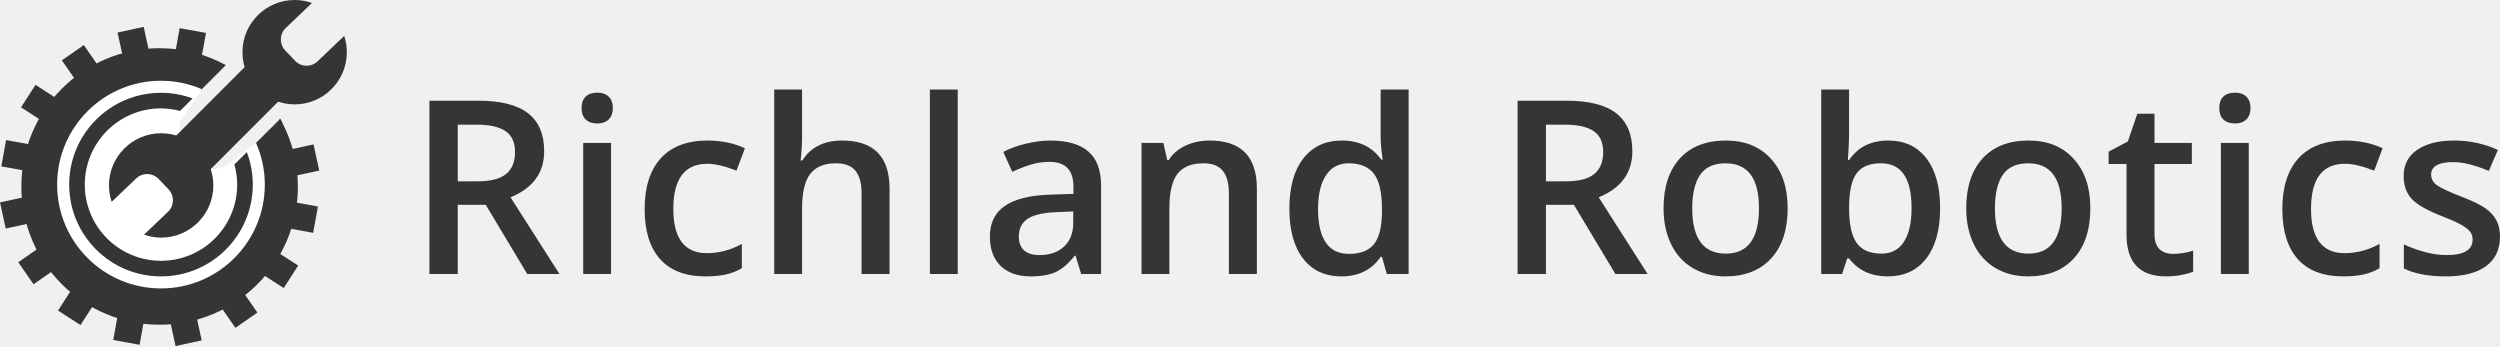
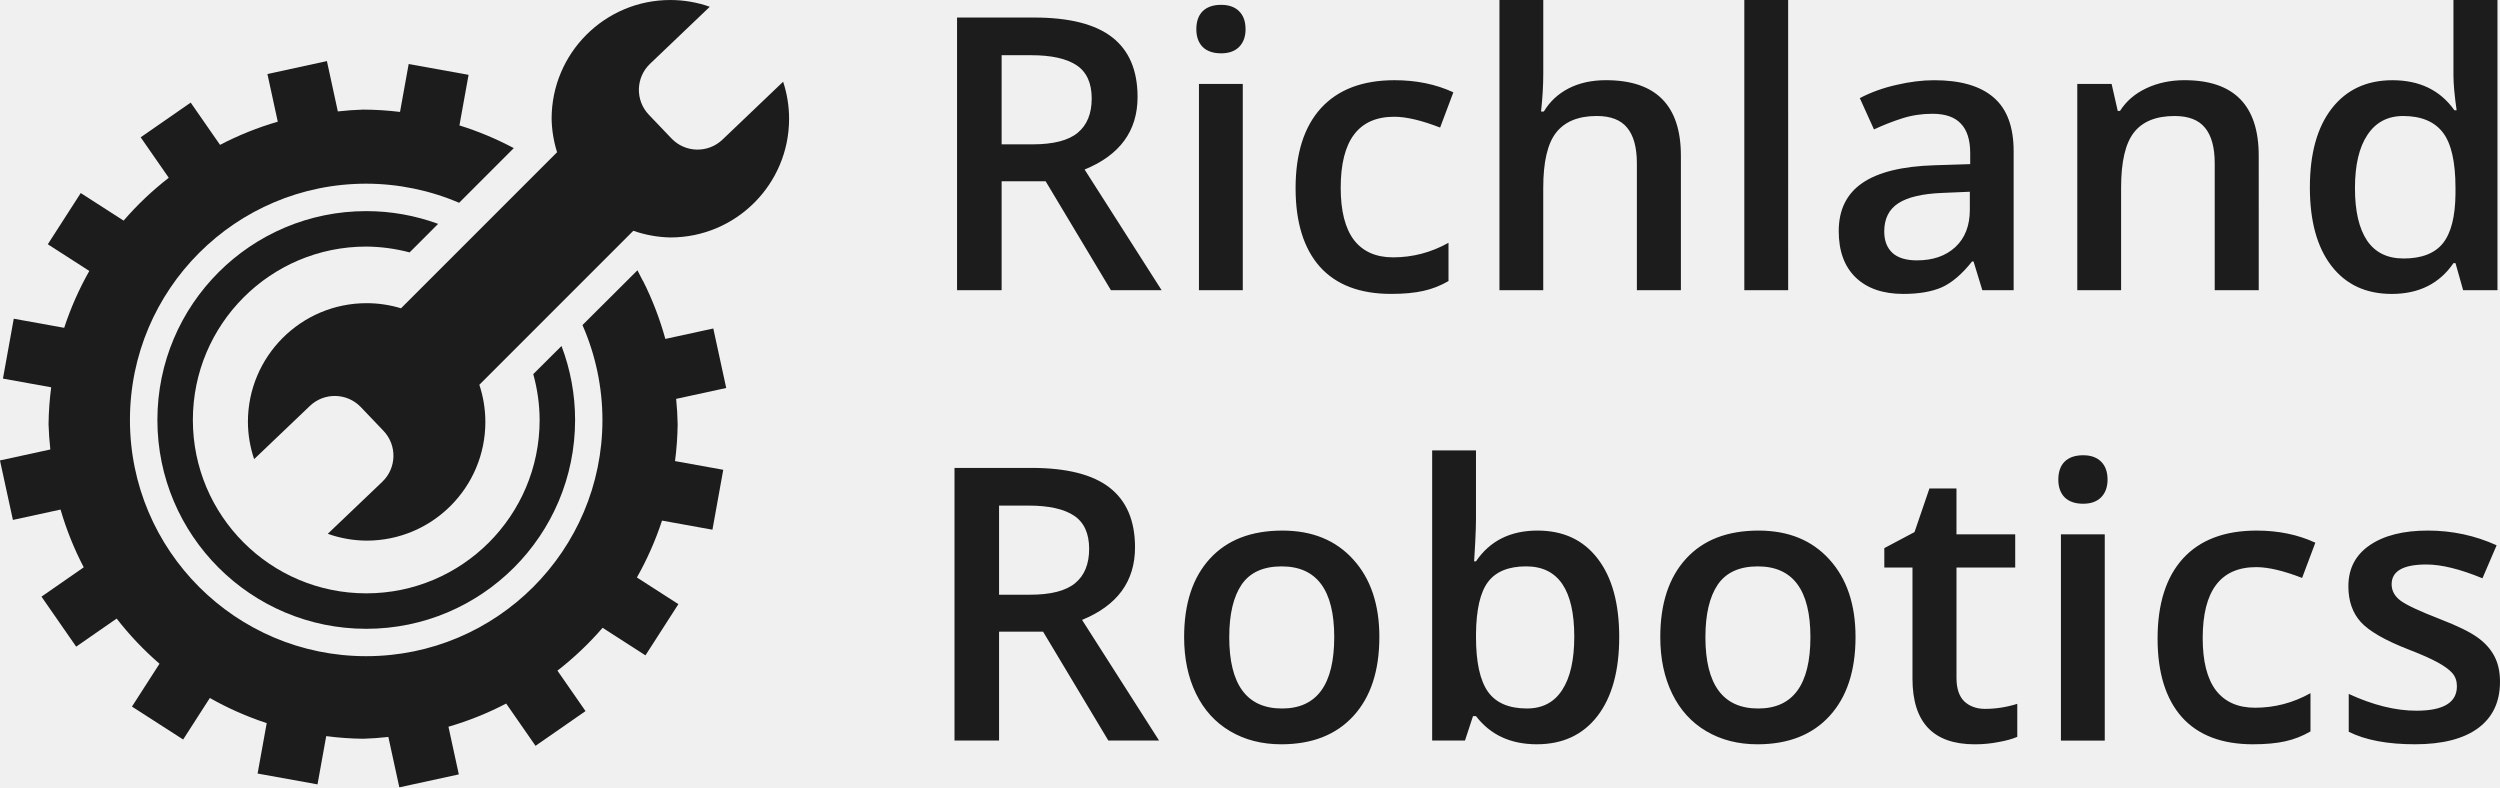
- <svg xmlns="http://www.w3.org/2000/svg" width="1362.167" height="188.563" viewBox="0 0 360.407 49.891">
-   <path fill="#353535" d="M23.01 6.948A19.933 19.933 0 0 0 3.077 26.88 19.933 19.933 0 0 0 23.01 46.813a19.933 19.933 0 0 0 19.933-19.932 19.9 19.9 0 0 0-2.198-9.087l-.009.003-.28-.546-.066-.117-9.637 9.6-7.532-8.002 9.337-9.344a19.9 19.9 0 0 0-9.548-2.44" />
-   <path fill="#353535" d="m20.715 3.87-3.77.82.714 3.283 3.77-.82zm5.184.189-.597 3.306 3.796.685.597-3.306zM12.084 6.5 8.915 8.7l1.916 2.76L14 9.26zm-6.967 5.732L3.03 15.478l2.826 1.816 2.086-3.244zm35.278 4.896-.166.165.4.576.107-.073zM.873 20.196.188 23.99l3.306.597.685-3.795zm44.328.62-3.284.714.82 3.77 3.283-.714zM3.283 28.462 0 29.176l.82 3.769 3.282-.713Zm39.243.711-.686 3.796 3.307.597.685-3.796zM5.39 35.891l-2.76 1.916 2.2 3.169 2.76-1.916zm34.773.576-2.086 3.244 2.826 1.817 2.086-3.245zM10.18 41.948l-1.816 2.826 3.244 2.086 1.817-2.826zm25.01.354L32.02 44.5l1.916 2.76 3.169-2.2zm-18.267 3.41-.597 3.305 3.796.686.597-3.306zm11.439.076-3.77.82.714 3.283 3.77-.82z" />
-   <path fill="#fff" d="M23.207 11.641c-8.267 0-14.97 6.702-14.97 14.97 0 8.267 6.703 14.97 14.97 14.97 8.268 0 14.97-6.703 14.97-14.97a15 15 0 0 0-1.265-6.012l-6.158 4.841-5.247-7.197 3.59-5.39a15 15 0 0 0-5.89-1.212" />
-   <path fill="#353535" d="M23.207 13.377A13.234 13.234 0 0 0 9.973 26.611a13.234 13.234 0 0 0 13.234 13.234A13.234 13.234 0 0 0 36.441 26.61a13.2 13.2 0 0 0-.861-4.686l-4.827 4.808-7.532-8.001 4.54-4.544a13.2 13.2 0 0 0-4.554-.81" />
-   <path fill="#fff" d="M23.207 15.625c-6.067 0-10.986 4.919-10.986 10.986s4.919 10.986 10.986 10.987 10.987-4.92 10.987-10.987a11 11 0 0 0-.404-2.903l-3.036.713-4.89-5.8.092-2.626a11 11 0 0 0-2.749-.37" />
-   <path fill="#353535" d="M42.477 0a7.523 7.523 0 0 0-7.524 7.523 7.523 7.523 0 0 0 7.524 7.523A7.523 7.523 0 0 0 50 7.523a7.5 7.5 0 0 0-.378-2.345l-3.846 3.67a2.284 2.284 0 0 1-3.229-.076L41.113 7.27a2.284 2.284 0 0 1 .076-3.229L44.975.428A7.5 7.5 0 0 0 42.477 0M23.23 19.21a7.523 7.523 0 0 0-7.522 7.524 7.5 7.5 0 0 0 .394 2.359l3.533-3.372a2.284 2.284 0 0 1 3.23.076l1.433 1.502a2.284 2.284 0 0 1-.076 3.23l-3.454 3.295a7.5 7.5 0 0 0 2.463.433 7.523 7.523 0 0 0 7.523-7.523 7.523 7.523 0 0 0-7.523-7.524" />
-   <path fill="#353535" d="M24.74 20.203 38.575 6.37l4.784 5.024-13.833 13.833z" />
-   <path fill="#353535" d="M65.992 26.139h2.837q2.854 0 4.136-1.06 1.281-1.06 1.281-3.144 0-2.12-1.384-3.042-1.384-.923-4.17-.923h-2.7zm0 3.384v9.98h-4.084V14.518h7.058q4.836 0 7.16 1.811 2.324 1.812 2.324 5.469 0 4.665-4.853 6.648l7.058 11.057h-4.648l-5.982-9.98zm22.1 9.98h-4.016V20.602h4.016zm-4.256-23.909q0-1.076.582-1.657.598-.581 1.691-.581 1.06 0 1.641.58.598.582.598 1.658 0 1.026-.598 1.624-.581.581-1.64.581-1.094 0-1.692-.581-.582-.598-.582-1.624m17.845 24.25q-4.29 0-6.528-2.494-2.222-2.513-2.222-7.195 0-4.768 2.324-7.332 2.341-2.563 6.75-2.563 2.991 0 5.384 1.11l-1.213 3.23q-2.547-.99-4.205-.99-4.904 0-4.904 6.51 0 3.18 1.213 4.786 1.23 1.59 3.589 1.59 2.683 0 5.076-1.334v3.504q-1.077.632-2.308.905-1.213.274-2.956.274m26.56-.341h-4.033V27.882q0-2.188-.889-3.264-.871-1.077-2.785-1.077-2.53 0-3.726 1.521-1.18 1.504-1.18 5.059v9.382h-4.015V12.911h4.016v6.75q0 1.624-.205 3.47h.256q.82-1.367 2.273-2.12 1.47-.751 3.418-.751 6.87 0 6.87 6.921zm9.83 0h-4.017V12.911h4.016zm17.793 0-.804-2.632h-.136q-1.368 1.726-2.752 2.359-1.384.615-3.554.615-2.786 0-4.358-1.504-1.556-1.504-1.556-4.255 0-2.923 2.17-4.41 2.171-1.486 6.615-1.623l3.264-.103v-1.008q0-1.812-.855-2.7-.837-.906-2.614-.906-1.453 0-2.786.427-1.333.428-2.564 1.009l-1.298-2.871q1.538-.804 3.366-1.214 1.829-.427 3.452-.427 3.606 0 5.435 1.572 1.846 1.572 1.846 4.94v12.731zm-5.982-2.734q2.188 0 3.504-1.214 1.333-1.23 1.333-3.435v-1.64l-2.427.102q-2.837.103-4.136.957-1.282.838-1.282 2.58 0 1.265.752 1.966.752.684 2.256.684m31.311 2.734h-4.033V27.882q0-2.188-.889-3.264-.871-1.077-2.785-1.077-2.547 0-3.726 1.504t-1.179 5.042v9.416h-4.016V20.602h3.145l.563 2.478h.206q.854-1.35 2.426-2.085t3.487-.735q6.801 0 6.801 6.921zm12.188.342q-3.538 0-5.52-2.564t-1.982-7.194q0-4.649 2-7.23 2.016-2.597 5.57-2.597 3.726 0 5.674 2.751h.205q-.29-2.033-.29-3.213v-6.887h4.033v26.592h-3.145l-.7-2.478h-.188q-1.931 2.82-5.657 2.82m1.077-3.247q2.478 0 3.606-1.385 1.128-1.4 1.162-4.528v-.564q0-3.572-1.162-5.076t-3.64-1.504q-2.12 0-3.265 1.726-1.145 1.71-1.145 4.888 0 3.144 1.111 4.802 1.111 1.64 3.333 1.64m28.408-10.46h2.837q2.854 0 4.136-1.059 1.282-1.06 1.282-3.144 0-2.12-1.385-3.042-1.384-.923-4.17-.923h-2.7zm0 3.385v9.98h-4.084V14.518h7.058q4.836 0 7.16 1.811 2.325 1.812 2.325 5.469 0 4.665-4.854 6.648l7.058 11.057h-4.648l-5.982-9.98zm34.849.495q0 4.631-2.375 7.23-2.376 2.597-6.614 2.597-2.65 0-4.683-1.197-2.033-1.196-3.127-3.435t-1.094-5.195q0-4.597 2.358-7.178t6.648-2.58q4.102 0 6.494 2.649 2.393 2.632 2.393 7.11m-13.757 0q0 6.546 4.836 6.546 4.785 0 4.785-6.546 0-6.477-4.819-6.477-2.53 0-3.674 1.675-1.128 1.675-1.128 4.802m28.252-9.758q3.537 0 5.503 2.563 1.982 2.564 1.982 7.195 0 4.649-2 7.246-1.999 2.58-5.553 2.58-3.59 0-5.572-2.58h-.273l-.735 2.239h-3.008V12.911h4.016v6.324q0 .7-.068 2.084-.069 1.385-.103 1.76h.171q1.914-2.82 5.64-2.82m-1.043 3.281q-2.426 0-3.503 1.436-1.06 1.418-1.094 4.768v.273q0 3.452 1.094 5.007 1.094 1.539 3.572 1.539 2.136 0 3.23-1.692 1.11-1.692 1.11-4.888 0-6.443-4.409-6.443m30.184 6.477q0 4.631-2.376 7.23-2.375 2.597-6.614 2.597-2.648 0-4.682-1.197-2.034-1.196-3.128-3.435-1.093-2.238-1.093-5.195 0-4.597 2.358-7.178t6.648-2.58q4.102 0 6.494 2.649 2.393 2.632 2.393 7.11m-13.758 0q0 6.546 4.837 6.546 4.785 0 4.785-6.546 0-6.477-4.82-6.477-2.529 0-3.674 1.675-1.128 1.675-1.128 4.802m25.638 6.58q1.47 0 2.94-.462v3.025q-.667.29-1.727.479-1.042.205-2.17.205-5.708 0-5.708-6.016V23.644h-2.58v-1.778l2.768-1.47 1.367-3.998h2.478v4.204h5.383v3.042H310.6V33.76q0 1.452.718 2.153.735.684 1.914.684m10.957 2.905h-4.016v-18.9h4.016zm-4.255-23.909q0-1.076.58-1.657.599-.581 1.693-.581 1.06 0 1.64.58.598.582.598 1.658 0 1.026-.598 1.624-.58.581-1.64.581-1.094 0-1.692-.581-.581-.598-.581-1.624m17.844 24.25q-4.29 0-6.528-2.494-2.222-2.513-2.222-7.195 0-4.768 2.324-7.332 2.342-2.563 6.75-2.563 2.991 0 5.384 1.11l-1.213 3.23q-2.547-.99-4.204-.99-4.905 0-4.905 6.51 0 3.18 1.213 4.786 1.23 1.59 3.59 1.59 2.682 0 5.075-1.334v3.504q-1.077.632-2.307.905-1.214.274-2.957.274m22.63-5.724q0 2.768-2.017 4.255-2.017 1.47-5.776 1.47-3.777 0-6.067-1.145v-3.47q3.332 1.539 6.203 1.539 3.709 0 3.709-2.24 0-.717-.41-1.195t-1.35-.992-2.615-1.162q-3.264-1.264-4.426-2.529-1.145-1.265-1.145-3.281 0-2.427 1.948-3.76 1.965-1.35 5.332-1.35 3.332 0 6.306 1.35l-1.299 3.025q-3.059-1.265-5.144-1.265-3.179 0-3.179 1.812 0 .888.82 1.504.838.615 3.624 1.692 2.341.905 3.4 1.657 1.06.752 1.573 1.743.513.975.513 2.342" aria-label="Richland Robotics" font-family="Open Sans" font-size="35" font-weight="600" letter-spacing=".225" style="-inkscape-font-specification:&quot;Open Sans Semi-Bold&quot;" />
+ <svg xmlns="http://www.w3.org/2000/svg" width="598.719" height="188.563" viewBox="0 0 158.411 49.891" version="1.1" id="svg8">
+   <defs id="defs8" />
+   <g id="g29" transform="translate(0.5352587,-23.01052)">
+     <path id="path1" style="fill:#1c1c1c;fill-opacity:1" d="m 20.179,26.881 -3.77,0.82 0.656,3.02 a 19.933,19.933 0 0 0 -3.658,1.469 l -1.86,-2.679 -3.169,2.2 1.78,2.564 a 19.933,19.933 0 0 0 -2.862,2.715 l -2.716,-1.747 -2.087,3.246 2.63,1.69 a 19.933,19.933 0 0 0 -1.592,3.603 l -3.195,-0.576 -0.685,3.794 3.056,0.552 a 19.933,19.933 0 0 0 -0.167,2.338 19.933,19.933 0 0 0 0.114,1.601 l -3.192,0.695 0.82,3.769 3.019,-0.656 a 19.933,19.933 0 0 0 1.469,3.659 l -2.678,1.859 2.2,3.169 2.564,-1.78 a 19.933,19.933 0 0 0 2.715,2.862 l -1.745,2.715 3.244,2.086 1.69,-2.63 a 19.933,19.933 0 0 0 3.604,1.592 l -0.577,3.195 3.796,0.686 0.552,-3.057 a 19.933,19.933 0 0 0 2.336,0.167 19.933,19.933 0 0 0 1.601,-0.115 l 0.695,3.193 3.77,-0.82 -0.657,-3.02 a 19.933,19.933 0 0 0 3.658,-1.469 l 1.859,2.678 3.169,-2.2 -1.78,-2.563 a 19.933,19.933 0 0 0 2.862,-2.715 l 2.716,1.746 2.086,-3.245 -2.629,-1.69 a 19.933,19.933 0 0 0 1.592,-3.604 l 3.195,0.577 0.685,-3.796 -3.056,-0.552 a 19.933,19.933 0 0 0 0.167,-2.337 19.9,19.9 0 0 0 -0.096,-1.605 l 3.173,-0.69 -0.819,-3.77 -3.039,0.661 a 19.9,19.9 0 0 0 -1.417,-3.683 l -0.009,0.003 -5.17e-4,-5.17e-4 5.17e-4,-5.16e-4 -0.341,-0.668 -0.166,0.165 5.17e-4,5.17e-4 -3.318,3.305 a 15,15 0 0 1 1.265,6.012 c 0,8.267 -6.702,14.97 -14.97,14.97 -8.267,0 -14.97,-6.703 -14.97,-14.97 0,-8.268 6.703,-14.97 14.97,-14.97 a 15,15 0 0 1 5.889,1.211 l 3.462,-3.464 a 19.9,19.9 0 0 0 -3.442,-1.439 l 0.579,-3.205 -3.796,-0.685 -0.548,3.035 a 19.9,19.9 0 0 0 -2.341,-0.147 19.933,19.933 0 0 0 -1.6,0.115 z" />
+     <path id="path4" d="M 22.671,36.388 A 13.234,13.234 0 0 0 9.437,49.622 13.234,13.234 0 0 0 22.671,62.855 13.234,13.234 0 0 0 35.905,49.62 13.2,13.2 0 0 0 35.044,44.934 l -1.791,1.784 h 10e-4 a 11,11 0 0 1 0.404,2.903 c 0,6.067 -4.92,10.988 -10.987,10.987 -6.067,-0.001 -10.986,-4.92 -10.986,-10.987 0,-6.067 4.919,-10.986 10.986,-10.986 a 11,11 0 0 1 2.748,0.369 l 1.807,-1.808 A 13.2,13.2 0 0 0 22.671,36.388 Z" style="fill:#1c1c1c;fill-opacity:1" />
+     <path id="path6" d="m 41.941,23.011 a 7.523,7.523 0 0 0 -7.524,7.523 7.523,7.523 0 0 0 0.346,2.123 l -9.889,9.888 a 7.523,7.523 0 0 0 -2.178,-0.324 h -10e-4 a 7.523,7.523 0 0 0 -7.522,7.524 7.5,7.5 0 0 0 0.394,2.359 l 3.533,-3.372 a 2.284,2.284 0 0 1 3.23,0.076 l 1.433,1.502 a 2.284,2.284 0 0 1 -0.076,3.23 l -3.454,3.295 a 7.5,7.5 0 0 0 2.463,0.433 7.523,7.523 0 0 0 7.523,-7.523 7.523,7.523 0 0 0 -0.381,-2.353 L 39.595,37.633 a 7.523,7.523 0 0 0 2.347,0.424 7.523,7.523 0 0 0 7.523,-7.523 7.5,7.5 0 0 0 -0.378,-2.345 l -3.846,3.67 a 2.284,2.284 0 0 1 -3.229,-0.076 l -1.434,-1.502 a 2.284,2.284 0 0 1 0.076,-3.229 l 3.786,-3.613 a 7.5,7.5 0 0 0 -2.498,-0.428 z" style="fill:#1c1c1c;fill-opacity:1" />
+   </g>
+   <path fill="#353535" d="m 63.467,9.146 h 1.962 c 1.316,0 2.269,-0.244 2.86,-0.733 0.59,-0.489 0.886,-1.213 0.886,-2.174 0,-0.977 -0.319,-1.678 -0.957,-2.103 -0.638,-0.425 -1.599,-0.638 -2.883,-0.638 h -1.867 z m 0,2.34 V 18.387 H 60.643 V 1.111 h 4.88 c 2.229,0 3.879,0.417 4.951,1.252 1.071,0.835 1.607,2.096 1.607,3.782 0,2.15 -1.119,3.683 -3.356,4.597 l 4.88,7.645 H 70.392 L 66.256,11.486 Z M 78.748,18.387 H 75.971 V 5.318 h 2.777 z M 75.805,1.855 c 0,-0.496 0.134,-0.878 0.402,-1.146 0.276,-0.268 0.665,-0.402 1.169,-0.402 0.489,0 0.867,0.134 1.135,0.401 0.276,0.268 0.413,0.65 0.413,1.146 0,0.473 -0.138,0.847 -0.413,1.123 -0.268,0.268 -0.646,0.402 -1.134,0.402 -0.504,0 -0.894,-0.134 -1.17,-0.402 C 75.939,2.702 75.805,2.328 75.805,1.855 M 88.144,18.623 c -1.978,0 -3.482,-0.575 -4.514,-1.724 -1.024,-1.158 -1.536,-2.817 -1.536,-4.975 0,-2.198 0.536,-3.888 1.607,-5.07 1.079,-1.181 2.635,-1.772 4.667,-1.772 1.379,0 2.62,0.256 3.723,0.768 l -0.839,2.233 c -1.174,-0.456 -2.143,-0.685 -2.908,-0.685 -2.261,0 -3.391,1.5 -3.391,4.501 0,1.466 0.28,2.569 0.839,3.309 0.567,0.733 1.394,1.099 2.482,1.099 1.237,0 2.407,-0.307 3.51,-0.922 v 2.423 c -0.496,0.291 -1.028,0.5 -1.596,0.626 -0.559,0.126 -1.24,0.189 -2.044,0.189 M 106.509,18.388 h -2.789 v -8.036 c 0,-1.009 -0.205,-1.761 -0.615,-2.257 -0.402,-0.496 -1.043,-0.745 -1.926,-0.745 -1.166,0 -2.025,0.351 -2.576,1.052 -0.544,0.693 -0.816,1.859 -0.816,3.498 V 18.387 H 95.012 V 0 h 2.777 v 4.667 c 0,0.749 -0.047,1.548 -0.142,2.399 h 0.177 c 0.378,-0.63 0.902,-1.119 1.572,-1.466 0.678,-0.346 1.465,-0.519 2.363,-0.519 3.167,0 4.75,1.595 4.75,4.785 z m 6.797,0 h -2.778 V 0 h 2.777 z m 12.303,0 -0.556,-1.82 h -0.094 c -0.631,0.796 -1.265,1.339 -1.903,1.631 -0.638,0.283 -1.457,0.425 -2.457,0.425 -1.284,0 -2.289,-0.347 -3.013,-1.04 -0.717,-0.693 -1.076,-1.674 -1.076,-2.942 0,-1.347 0.5,-2.364 1.5,-3.049 1.001,-0.685 2.525,-1.059 4.574,-1.122 l 2.257,-0.071 V 9.702 c 0,-0.835 -0.197,-1.458 -0.591,-1.867 -0.386,-0.418 -0.988,-0.626 -1.807,-0.626 -0.67,0 -1.312,0.098 -1.926,0.295 -0.614,0.197 -1.205,0.43 -1.773,0.698 l -0.898,-1.985 c 0.709,-0.371 1.485,-0.65 2.327,-0.839 0.843,-0.197 1.639,-0.295 2.387,-0.295 1.662,0 2.915,0.362 3.758,1.087 0.851,0.725 1.276,1.863 1.276,3.416 V 18.388 Z m -4.136,-1.89 c 1.009,0 1.816,-0.28 2.423,-0.839 0.614,-0.567 0.922,-1.359 0.922,-2.375 v -1.134 l -1.678,0.071 c -1.308,0.047 -2.261,0.268 -2.86,0.662 -0.591,0.386 -0.886,0.981 -0.886,1.784 0,0.583 0.173,1.036 0.52,1.359 0.347,0.315 0.867,0.473 1.56,0.473 m 21.65,1.89 h -2.789 v -8.036 c 0,-1.009 -0.205,-1.761 -0.615,-2.257 -0.402,-0.496 -1.043,-0.745 -1.926,-0.745 -1.174,0 -2.033,0.347 -2.576,1.04 -0.543,0.693 -0.815,1.855 -0.815,3.486 v 6.511 h -2.777 V 5.318 h 2.175 l 0.389,1.713 h 0.142 c 0.394,-0.622 0.953,-1.103 1.677,-1.442 0.725,-0.339 1.528,-0.508 2.411,-0.508 3.135,0 4.703,1.595 4.703,4.785 z m 8.427,0.236 c -1.631,0 -2.903,-0.591 -3.817,-1.773 -0.914,-1.182 -1.37,-2.84 -1.37,-4.974 0,-2.143 0.461,-3.809 1.383,-4.999 0.929,-1.197 2.213,-1.796 3.851,-1.796 1.718,0 3.025,0.634 3.923,1.902 h 0.142 c -0.134,-0.937 -0.201,-1.678 -0.201,-2.222 V 6.914e-4 h 2.789 V 18.388 h -2.175 l -0.484,-1.713 h -0.13 c -0.89,1.3 -2.194,1.95 -3.912,1.95 m 0.745,-2.245 c 1.142,0 1.973,-0.319 2.493,-0.958 0.52,-0.645 0.788,-1.689 0.803,-3.131 v -0.39 c 0,-1.647 -0.268,-2.816 -0.803,-3.51 -0.536,-0.693 -1.375,-1.04 -2.517,-1.04 -0.977,0 -1.73,0.398 -2.258,1.193 -0.528,0.788 -0.792,1.915 -0.792,3.38 0,1.449 0.256,2.556 0.768,3.32 0.512,0.756 1.28,1.134 2.305,1.134" aria-label="Richland Robotics" font-family="'Open Sans'" font-size="35px" font-weight="600" letter-spacing="0.225" style="-inkscape-font-specification:'Open Sans Semi-Bold';fill:#1c1c1c;fill-opacity:1;stroke-width:0.691" id="path8" />
+   <path fill="#353535" d="m 65.03,6.635 h 2.837 q 2.854,0 4.136,-1.06 1.281,-1.06 1.281,-3.144 0,-2.12 -1.384,-3.042 -1.384,-0.923 -4.17,-0.923 h -2.7 z m 0,3.384 v 9.98 h -4.084 V -4.986 h 7.058 q 4.836,0 7.16,1.811 2.324,1.812 2.324,5.469 0,4.665 -4.853,6.648 l 7.058,11.057 h -4.648 l -5.982,-9.98 z m 22.1,9.98 h -4.016 V 1.098 h 4.016 z m -4.256,-23.909 q 0,-1.076 0.582,-1.657 0.598,-0.581 1.691,-0.581 1.06,0 1.641,0.58 0.598,0.582 0.598,1.658 0,1.026 -0.598,1.624 -0.581,0.581 -1.64,0.581 -1.094,0 -1.692,-0.581 -0.582,-0.598 -0.582,-1.624 M 100.719,20.34 q -4.29,0 -6.528,-2.494 -2.222,-2.513 -2.222,-7.195 0,-4.768 2.324,-7.332 2.341,-2.563 6.75,-2.563 2.991,0 5.384,1.11 l -1.213,3.23 q -2.547,-0.99 -4.205,-0.99 -4.904,0 -4.904,6.51 0,3.18 1.213,4.786 1.23,1.59 3.589,1.59 2.683,0 5.076,-1.334 v 3.504 q -1.077,0.632 -2.308,0.905 -1.213,0.274 -2.956,0.274 m 26.56,-0.341 h -4.033 V 8.378 q 0,-2.188 -0.889,-3.264 -0.871,-1.077 -2.785,-1.077 -2.53,0 -3.726,1.521 -1.18,1.504 -1.18,5.059 v 9.382 h -4.015 V -6.593 h 4.016 v 6.75 q 0,1.624 -0.205,3.47 h 0.256 q 0.82,-1.367 2.273,-2.12 1.47,-0.751 3.418,-0.751 6.87,0 6.87,6.921 z m 9.83,0 h -4.017 V -6.593 h 4.016 z m 17.793,0 -0.804,-2.632 h -0.136 q -1.368,1.726 -2.752,2.359 -1.384,0.615 -3.554,0.615 -2.786,0 -4.358,-1.504 -1.556,-1.504 -1.556,-4.255 0,-2.923 2.17,-4.41 2.171,-1.486 6.615,-1.623 l 3.264,-0.103 v -1.008 q 0,-1.812 -0.855,-2.7 -0.837,-0.906 -2.614,-0.906 -1.453,0 -2.786,0.427 -1.333,0.428 -2.564,1.009 l -1.298,-2.871 q 1.538,-0.804 3.366,-1.214 1.829,-0.427 3.452,-0.427 3.606,0 5.435,1.572 1.846,1.572 1.846,4.94 V 20 Z m -5.982,-2.734 q 2.188,0 3.504,-1.214 1.333,-1.23 1.333,-3.435 v -1.64 l -2.427,0.102 q -2.837,0.103 -4.136,0.957 -1.282,0.838 -1.282,2.58 0,1.265 0.752,1.966 0.752,0.684 2.256,0.684 m 31.311,2.734 h -4.033 V 8.378 q 0,-2.188 -0.889,-3.264 -0.871,-1.077 -2.785,-1.077 -2.547,0 -3.726,1.504 -1.179,1.504 -1.179,5.042 v 9.416 h -4.016 V 1.098 h 3.145 l 0.563,2.478 h 0.206 q 0.854,-1.35 2.426,-2.085 1.572,-0.735 3.487,-0.735 6.801,0 6.801,6.921 z m 12.188,0.342 q -3.538,0 -5.52,-2.564 -1.982,-2.564 -1.982,-7.194 0,-4.649 2,-7.23 2.016,-2.597 5.57,-2.597 3.726,0 5.674,2.751 h 0.205 q -0.29,-2.033 -0.29,-3.213 v -6.887 h 4.033 V 20 h -3.145 l -0.7,-2.478 h -0.188 q -1.931,2.82 -5.657,2.82 m 1.077,-3.247 q 2.478,0 3.606,-1.385 1.128,-1.4 1.162,-4.528 v -0.564 q 0,-3.572 -1.162,-5.076 -1.162,-1.504 -3.64,-1.504 -2.12,0 -3.265,1.726 -1.145,1.71 -1.145,4.888 0,3.144 1.111,4.802 1.111,1.64 3.333,1.64 m 28.408,-10.46 h 2.837 q 2.854,0 4.136,-1.059 1.282,-1.06 1.282,-3.144 0,-2.12 -1.385,-3.042 -1.384,-0.923 -4.17,-0.923 h -2.7 z m 0,3.385 v 9.98 h -4.084 V -4.986 h 7.058 q 4.836,0 7.16,1.811 2.325,1.812 2.325,5.469 0,4.665 -4.854,6.648 l 7.058,11.057 h -4.648 l -5.982,-9.98 z m 34.849,0.495 q 0,4.631 -2.375,7.23 -2.376,2.597 -6.614,2.597 -2.65,0 -4.683,-1.197 -2.033,-1.196 -3.127,-3.435 -1.094,-2.239 -1.094,-5.195 0,-4.597 2.358,-7.178 2.358,-2.581 6.648,-2.58 4.102,0 6.494,2.649 2.393,2.632 2.393,7.11 m -13.757,0 q 0,6.546 4.836,6.546 4.785,0 4.785,-6.546 0,-6.477 -4.819,-6.477 -2.53,0 -3.674,1.675 -1.128,1.675 -1.128,4.802 m 28.252,-9.758 q 3.537,0 5.503,2.563 1.982,2.564 1.982,7.195 0,4.649 -2,7.246 -1.999,2.58 -5.553,2.58 -3.59,0 -5.572,-2.58 h -0.273 l -0.735,2.239 h -3.008 V -6.593 h 4.016 v 6.324 q 0,0.7 -0.068,2.084 -0.069,1.385 -0.103,1.76 h 0.171 q 1.914,-2.82 5.64,-2.82 m -1.043,3.281 q -2.426,0 -3.503,1.436 -1.06,1.418 -1.094,4.768 v 0.273 q 0,3.452 1.094,5.007 1.094,1.539 3.572,1.539 2.136,0 3.23,-1.692 1.11,-1.692 1.11,-4.888 0,-6.443 -4.409,-6.443 m 30.184,6.477 q 0,4.631 -2.376,7.23 -2.375,2.597 -6.614,2.597 -2.648,0 -4.682,-1.197 -2.034,-1.196 -3.128,-3.435 -1.093,-2.238 -1.093,-5.195 0,-4.597 2.358,-7.178 2.358,-2.581 6.648,-2.58 4.102,0 6.494,2.649 2.393,2.632 2.393,7.11 m -13.758,0 q 0,6.546 4.837,6.546 4.785,0 4.785,-6.546 0,-6.477 -4.82,-6.477 -2.529,0 -3.674,1.675 -1.128,1.675 -1.128,4.802 m 25.638,6.58 q 1.47,0 2.94,-0.462 v 3.025 q -0.667,0.29 -1.727,0.479 -1.042,0.205 -2.17,0.205 -5.708,0 -5.708,-6.016 V 4.14 h -2.58 v -1.778 l 2.768,-1.47 1.367,-3.998 h 2.478 v 4.204 h 5.383 v 3.042 h -5.382 V 14.256 q 0,1.452 0.718,2.153 0.735,0.684 1.914,0.684 m 10.957,2.905 h -4.016 V 1.098 h 4.016 z m -4.255,-23.909 q 0,-1.076 0.58,-1.657 0.599,-0.581 1.693,-0.581 1.06,0 1.64,0.58 0.598,0.582 0.598,1.658 0,1.026 -0.598,1.624 -0.58,0.581 -1.64,0.581 -1.094,0 -1.692,-0.581 -0.581,-0.598 -0.581,-1.624 m 17.844,24.25 q -4.29,0 -6.528,-2.494 -2.222,-2.513 -2.222,-7.195 0,-4.768 2.324,-7.332 2.342,-2.563 6.75,-2.563 2.991,0 5.384,1.11 l -1.213,3.23 q -2.547,-0.99 -4.204,-0.99 -4.905,0 -4.905,6.51 0,3.18 1.213,4.786 1.23,1.59 3.59,1.59 2.682,0 5.075,-1.334 v 3.504 q -1.077,0.632 -2.307,0.905 -1.214,0.274 -2.957,0.274 m 22.63,-5.724 q 0,2.768 -2.017,4.255 -2.017,1.47 -5.776,1.47 -3.777,0 -6.067,-1.145 v -3.47 q 3.332,1.539 6.203,1.539 3.709,0 3.709,-2.24 0,-0.717 -0.41,-1.195 -0.41,-0.478 -1.35,-0.992 -0.94,-0.514 -2.615,-1.162 -3.264,-1.264 -4.426,-2.529 -1.145,-1.265 -1.145,-3.281 0,-2.427 1.948,-3.76 1.965,-1.35 5.332,-1.35 3.332,0 6.306,1.35 l -1.299,3.025 q -3.059,-1.265 -5.144,-1.265 -3.179,0 -3.179,1.812 0,0.888 0.82,1.504 0.838,0.615 3.624,1.692 2.341,0.905 3.4,1.657 1.06,0.752 1.573,1.743 0.513,0.975 0.513,2.342" aria-label="Richland Robotics" font-family="'Open Sans'" font-size="35px" font-weight="600" letter-spacing="0.225" style="-inkscape-font-specification:'Open Sans Semi-Bold';display:none;fill:#1c1c1c;fill-opacity:1" id="path2" />
+   <path fill="#353535" d="m 63.305,37.684 h 1.962 c 1.316,0 2.269,-0.244 2.86,-0.732 0.591,-0.489 0.886,-1.213 0.886,-2.174 0,-0.977 -0.319,-1.678 -0.958,-2.103 -0.638,-0.425 -1.599,-0.638 -2.883,-0.638 h -1.867 z m 0,2.341 v 6.901 h -2.824 V 29.649 h 4.88 c 2.229,0 3.88,0.417 4.951,1.252 1.072,0.835 1.608,2.096 1.608,3.782 0,2.15 -1.119,3.683 -3.356,4.597 l 4.88,7.646 h -3.214 l -4.136,-6.901 z m 24.097,0.342 c 0,2.135 -0.547,3.801 -1.642,4.999 -1.095,1.197 -2.62,1.796 -4.573,1.796 -1.222,0 -2.301,-0.276 -3.238,-0.828 -0.937,-0.551 -1.658,-1.343 -2.162,-2.375 -0.504,-1.032 -0.756,-2.23 -0.756,-3.592 0,-2.119 0.543,-3.774 1.63,-4.963 1.087,-1.19 2.619,-1.784 4.597,-1.784 1.891,0 3.388,0.611 4.49,1.832 1.103,1.213 1.655,2.852 1.655,4.916 m -9.513,0 c 0,3.018 1.115,4.526 3.344,4.526 2.206,0 3.309,-1.509 3.309,-4.526 0,-2.986 -1.111,-4.479 -3.332,-4.479 -1.166,0 -2.013,0.386 -2.54,1.158 -0.52,0.772 -0.78,1.879 -0.78,3.32 m 19.535,-6.747 c 1.63,0 2.899,0.591 3.805,1.772 0.914,1.182 1.37,2.84 1.37,4.975 0,2.143 -0.461,3.813 -1.383,5.01 -0.921,1.189 -2.201,1.784 -3.84,1.784 -1.655,0 -2.939,-0.595 -3.853,-1.784 h -0.189 l -0.508,1.548 h -2.08 V 28.538 h 2.777 v 4.373 c 0,0.323 -0.016,0.803 -0.047,1.441 -0.032,0.638 -0.056,1.044 -0.071,1.217 h 0.118 c 0.882,-1.3 2.182,-1.95 3.9,-1.95 m -0.721,2.269 c -1.118,0 -1.926,0.331 -2.422,0.993 -0.489,0.654 -0.741,1.753 -0.756,3.297 v 0.189 c 0,1.591 0.252,2.745 0.756,3.462 0.504,0.709 1.328,1.064 2.47,1.064 0.985,0 1.729,-0.39 2.233,-1.17 0.512,-0.78 0.768,-1.907 0.768,-3.38 0,-2.97 -1.016,-4.455 -3.049,-4.455 m 20.871,4.479 c 0,2.135 -0.548,3.801 -1.643,4.999 -1.095,1.197 -2.619,1.796 -4.573,1.796 -1.221,0 -2.3,-0.276 -3.237,-0.828 -0.938,-0.551 -1.659,-1.343 -2.163,-2.375 -0.504,-1.032 -0.756,-2.229 -0.756,-3.592 0,-2.119 0.543,-3.774 1.63,-4.963 1.087,-1.19 2.619,-1.784 4.597,-1.784 1.891,0 3.388,0.611 4.49,1.832 1.103,1.213 1.655,2.852 1.655,4.916 m -9.513,0 c 0,3.018 1.115,4.526 3.345,4.526 2.206,0 3.309,-1.509 3.309,-4.526 0,-2.986 -1.111,-4.479 -3.333,-4.479 -1.166,0 -2.013,0.386 -2.54,1.158 -0.52,0.772 -0.78,1.879 -0.78,3.32 m 17.728,4.55 c 0.678,0 1.355,-0.106 2.033,-0.319 v 2.092 c -0.307,0.134 -0.706,0.244 -1.194,0.331 -0.48,0.095 -0.981,0.142 -1.5,0.142 -2.631,0 -3.947,-1.387 -3.947,-4.16 v -7.043 h -1.784 v -1.229 l 1.914,-1.016 0.945,-2.764 h 1.713 v 2.907 h 3.722 v 2.103 h -3.721 v 6.995 c 0,0.669 0.165,1.166 0.496,1.489 0.339,0.315 0.78,0.473 1.323,0.473 m 7.576,2.009 h -2.777 V 33.856 h 2.777 z m -2.942,-16.532 c 0,-0.496 0.134,-0.878 0.401,-1.146 0.276,-0.268 0.666,-0.402 1.171,-0.402 0.489,0 0.867,0.134 1.134,0.401 0.276,0.268 0.413,0.65 0.413,1.146 0,0.473 -0.138,0.847 -0.413,1.123 -0.267,0.268 -0.645,0.402 -1.134,0.402 -0.504,0 -0.894,-0.134 -1.17,-0.402 -0.268,-0.276 -0.402,-0.65 -0.402,-1.123 m 12.339,16.768 c -1.978,0 -3.482,-0.575 -4.514,-1.725 -1.024,-1.158 -1.536,-2.817 -1.536,-4.975 0,-2.198 0.536,-3.888 1.607,-5.07 1.08,-1.181 2.635,-1.772 4.667,-1.772 1.379,0 2.62,0.256 3.723,0.768 l -0.839,2.233 c -1.174,-0.456 -2.143,-0.685 -2.907,-0.685 -2.261,0 -3.392,1.5 -3.392,4.501 0,1.466 0.28,2.569 0.839,3.309 0.567,0.733 1.394,1.099 2.482,1.099 1.236,0 2.406,-0.307 3.509,-0.922 v 2.423 c -0.496,0.291 -1.028,0.5 -1.595,0.626 -0.56,0.126 -1.241,0.189 -2.045,0.189 m 15.648,-3.958 c 0,1.276 -0.465,2.257 -1.395,2.942 -0.93,0.678 -2.261,1.016 -3.994,1.016 -1.741,0 -3.14,-0.264 -4.195,-0.792 v -2.399 c 1.536,0.709 2.966,1.064 4.289,1.064 1.71,0 2.565,-0.516 2.565,-1.549 0,-0.331 -0.095,-0.606 -0.284,-0.826 -0.189,-0.22 -0.5,-0.449 -0.933,-0.686 -0.433,-0.237 -1.036,-0.505 -1.808,-0.803 -1.505,-0.583 -2.525,-1.166 -3.06,-1.749 -0.528,-0.583 -0.792,-1.339 -0.792,-2.269 0,-1.119 0.449,-1.985 1.347,-2.6 0.906,-0.622 2.135,-0.933 3.687,-0.933 1.536,0 2.989,0.311 4.36,0.933 l -0.898,2.092 c -1.41,-0.583 -2.596,-0.875 -3.557,-0.875 -1.465,0 -2.198,0.418 -2.198,1.253 0,0.409 0.189,0.756 0.567,1.04 0.386,0.284 1.222,0.673 2.506,1.17 1.079,0.417 1.863,0.799 2.351,1.146 0.489,0.347 0.851,0.748 1.088,1.205 0.236,0.449 0.355,0.989 0.355,1.619" aria-label="Richland Robotics" font-family="'Open Sans'" font-size="35px" font-weight="600" letter-spacing="0.225" style="-inkscape-font-specification:'Open Sans Semi-Bold';fill:#1c1c1c;fill-opacity:1;stroke-width:0.691" id="path29" />
+   <g id="g32" transform="translate(-0.9619176,-42.51415)" style="display:none">
+     <path id="path30" style="fill:#1c1c1c;fill-opacity:1" d="m 20.179,26.881 -3.77,0.82 0.656,3.02 a 19.933,19.933 0 0 0 -3.658,1.469 l -1.86,-2.679 -3.169,2.2 1.78,2.564 a 19.933,19.933 0 0 0 -2.862,2.715 l -2.716,-1.747 -2.087,3.246 2.63,1.69 a 19.933,19.933 0 0 0 -1.592,3.603 l -3.195,-0.576 -0.685,3.794 3.056,0.552 a 19.933,19.933 0 0 0 -0.167,2.338 19.933,19.933 0 0 0 0.114,1.601 l -3.192,0.695 0.82,3.769 3.019,-0.656 a 19.933,19.933 0 0 0 1.469,3.659 l -2.678,1.859 2.2,3.169 2.564,-1.78 a 19.933,19.933 0 0 0 2.715,2.862 l -1.745,2.715 3.244,2.086 1.69,-2.63 a 19.933,19.933 0 0 0 3.604,1.592 l -0.577,3.195 3.796,0.686 0.552,-3.057 a 19.933,19.933 0 0 0 2.336,0.167 19.933,19.933 0 0 0 1.601,-0.115 l 0.695,3.193 3.77,-0.82 -0.657,-3.02 a 19.933,19.933 0 0 0 3.658,-1.469 l 1.859,2.678 3.169,-2.2 -1.78,-2.563 a 19.933,19.933 0 0 0 2.862,-2.715 l 2.716,1.746 2.086,-3.245 -2.629,-1.69 a 19.933,19.933 0 0 0 1.592,-3.604 l 3.195,0.577 0.685,-3.796 -3.056,-0.552 a 19.933,19.933 0 0 0 0.167,-2.337 19.9,19.9 0 0 0 -0.096,-1.605 l 3.173,-0.69 -0.819,-3.77 -3.039,0.661 a 19.9,19.9 0 0 0 -1.417,-3.683 l -0.009,0.003 -5.17e-4,-5.17e-4 5.17e-4,-5.16e-4 -0.341,-0.668 -0.166,0.165 5.17e-4,5.17e-4 -3.318,3.305 a 15,15 0 0 1 1.265,6.012 c 0,8.267 -6.702,14.97 -14.97,14.97 -8.267,0 -14.97,-6.703 -14.97,-14.97 0,-8.268 6.703,-14.97 14.97,-14.97 a 15,15 0 0 1 5.889,1.211 l 3.462,-3.464 a 19.9,19.9 0 0 0 -3.442,-1.439 l 0.579,-3.205 -3.796,-0.685 -0.548,3.035 a 19.9,19.9 0 0 0 -2.341,-0.147 19.933,19.933 0 0 0 -1.6,0.115 z" />
+     <path id="path31" d="M 22.671,36.388 A 13.234,13.234 0 0 0 9.437,49.622 13.234,13.234 0 0 0 22.671,62.855 13.234,13.234 0 0 0 35.905,49.62 13.2,13.2 0 0 0 35.044,44.934 l -1.791,1.784 h 10e-4 a 11,11 0 0 1 0.404,2.903 c 0,6.067 -4.92,10.988 -10.987,10.987 -6.067,-0.001 -10.986,-4.92 -10.986,-10.987 0,-6.067 4.919,-10.986 10.986,-10.986 a 11,11 0 0 1 2.748,0.369 l 1.807,-1.808 A 13.2,13.2 0 0 0 22.671,36.388 Z" style="fill:#1c1c1c;fill-opacity:1" />
+     <path id="path32" d="m 41.941,23.011 a 7.523,7.523 0 0 0 -7.524,7.523 7.523,7.523 0 0 0 0.346,2.123 l -9.889,9.888 a 7.523,7.523 0 0 0 -2.178,-0.324 h -10e-4 a 7.523,7.523 0 0 0 -7.522,7.524 7.5,7.5 0 0 0 0.394,2.359 l 3.533,-3.372 a 2.284,2.284 0 0 1 3.23,0.076 l 1.433,1.502 a 2.284,2.284 0 0 1 -0.076,3.23 l -3.454,3.295 a 7.5,7.5 0 0 0 2.463,0.433 7.523,7.523 0 0 0 7.523,-7.523 7.523,7.523 0 0 0 -0.381,-2.353 L 39.595,37.633 a 7.523,7.523 0 0 0 2.347,0.424 7.523,7.523 0 0 0 7.523,-7.523 7.5,7.5 0 0 0 -0.378,-2.345 l -3.846,3.67 a 2.284,2.284 0 0 1 -3.229,-0.076 l -1.434,-1.502 a 2.284,2.284 0 0 1 0.076,-3.229 l 3.786,-3.613 a 7.5,7.5 0 0 0 -2.498,-0.428 z" style="fill:#1c1c1c;fill-opacity:1" />
+   </g>
</svg>
